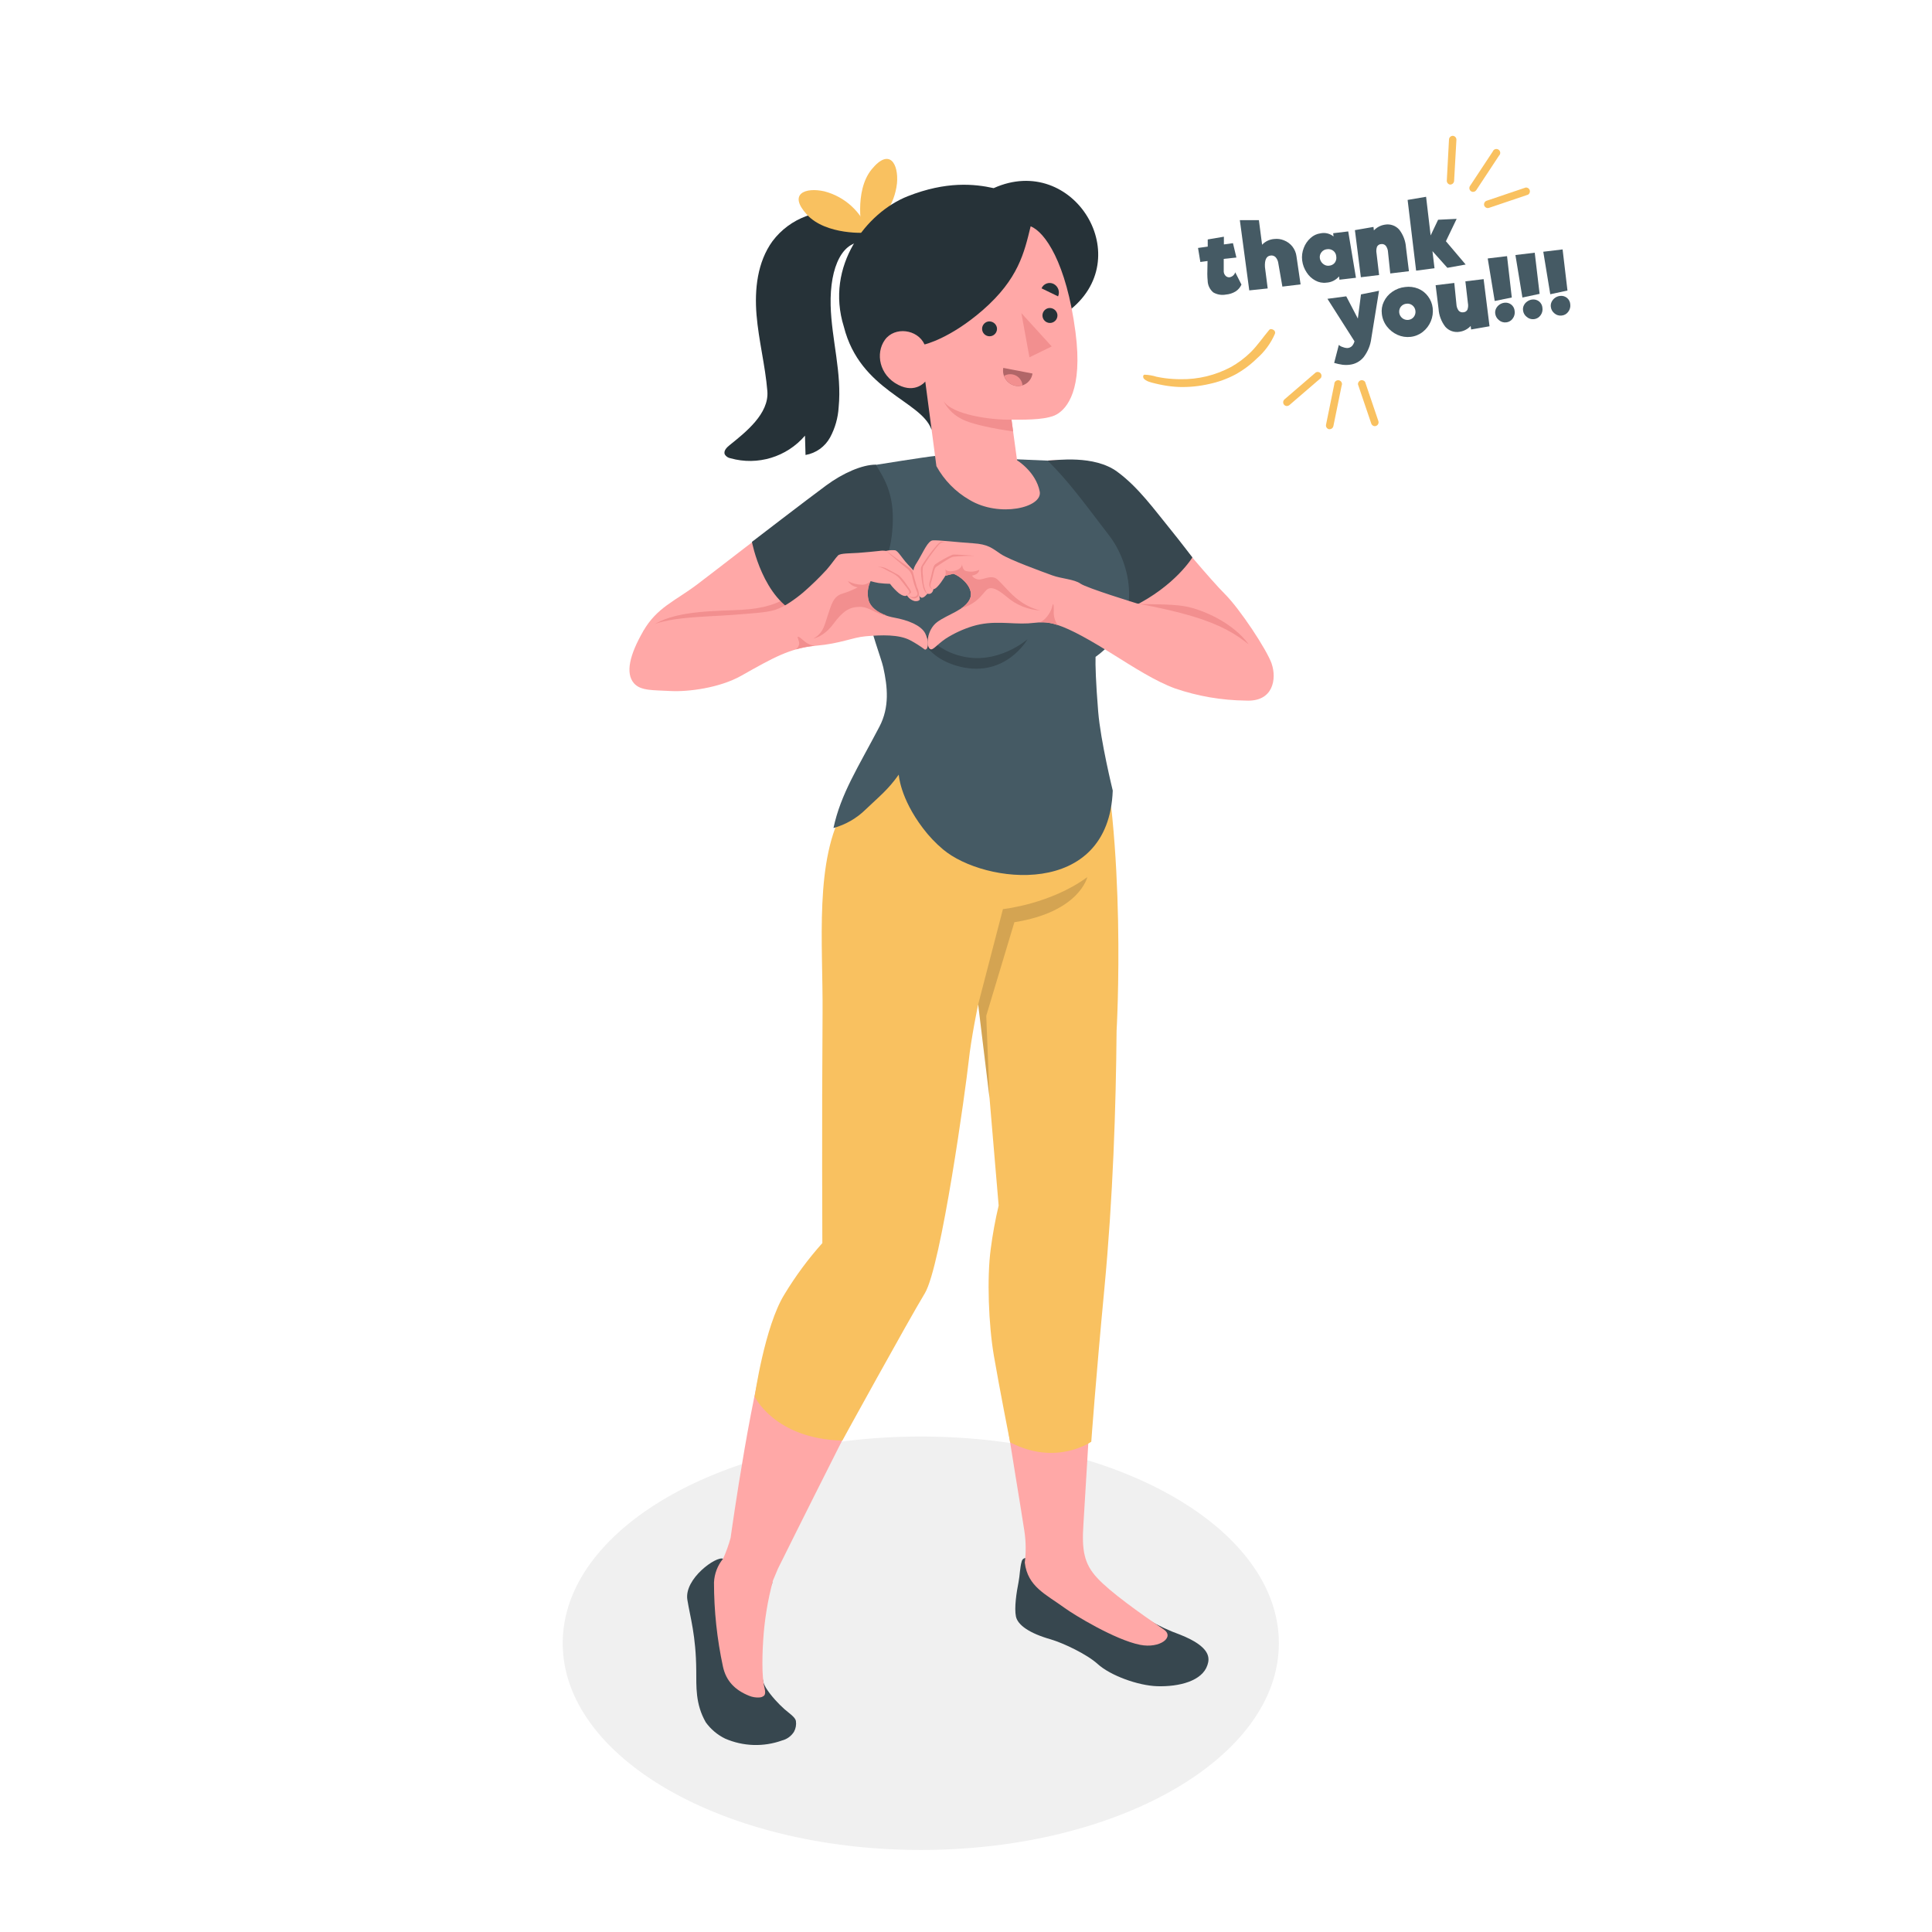
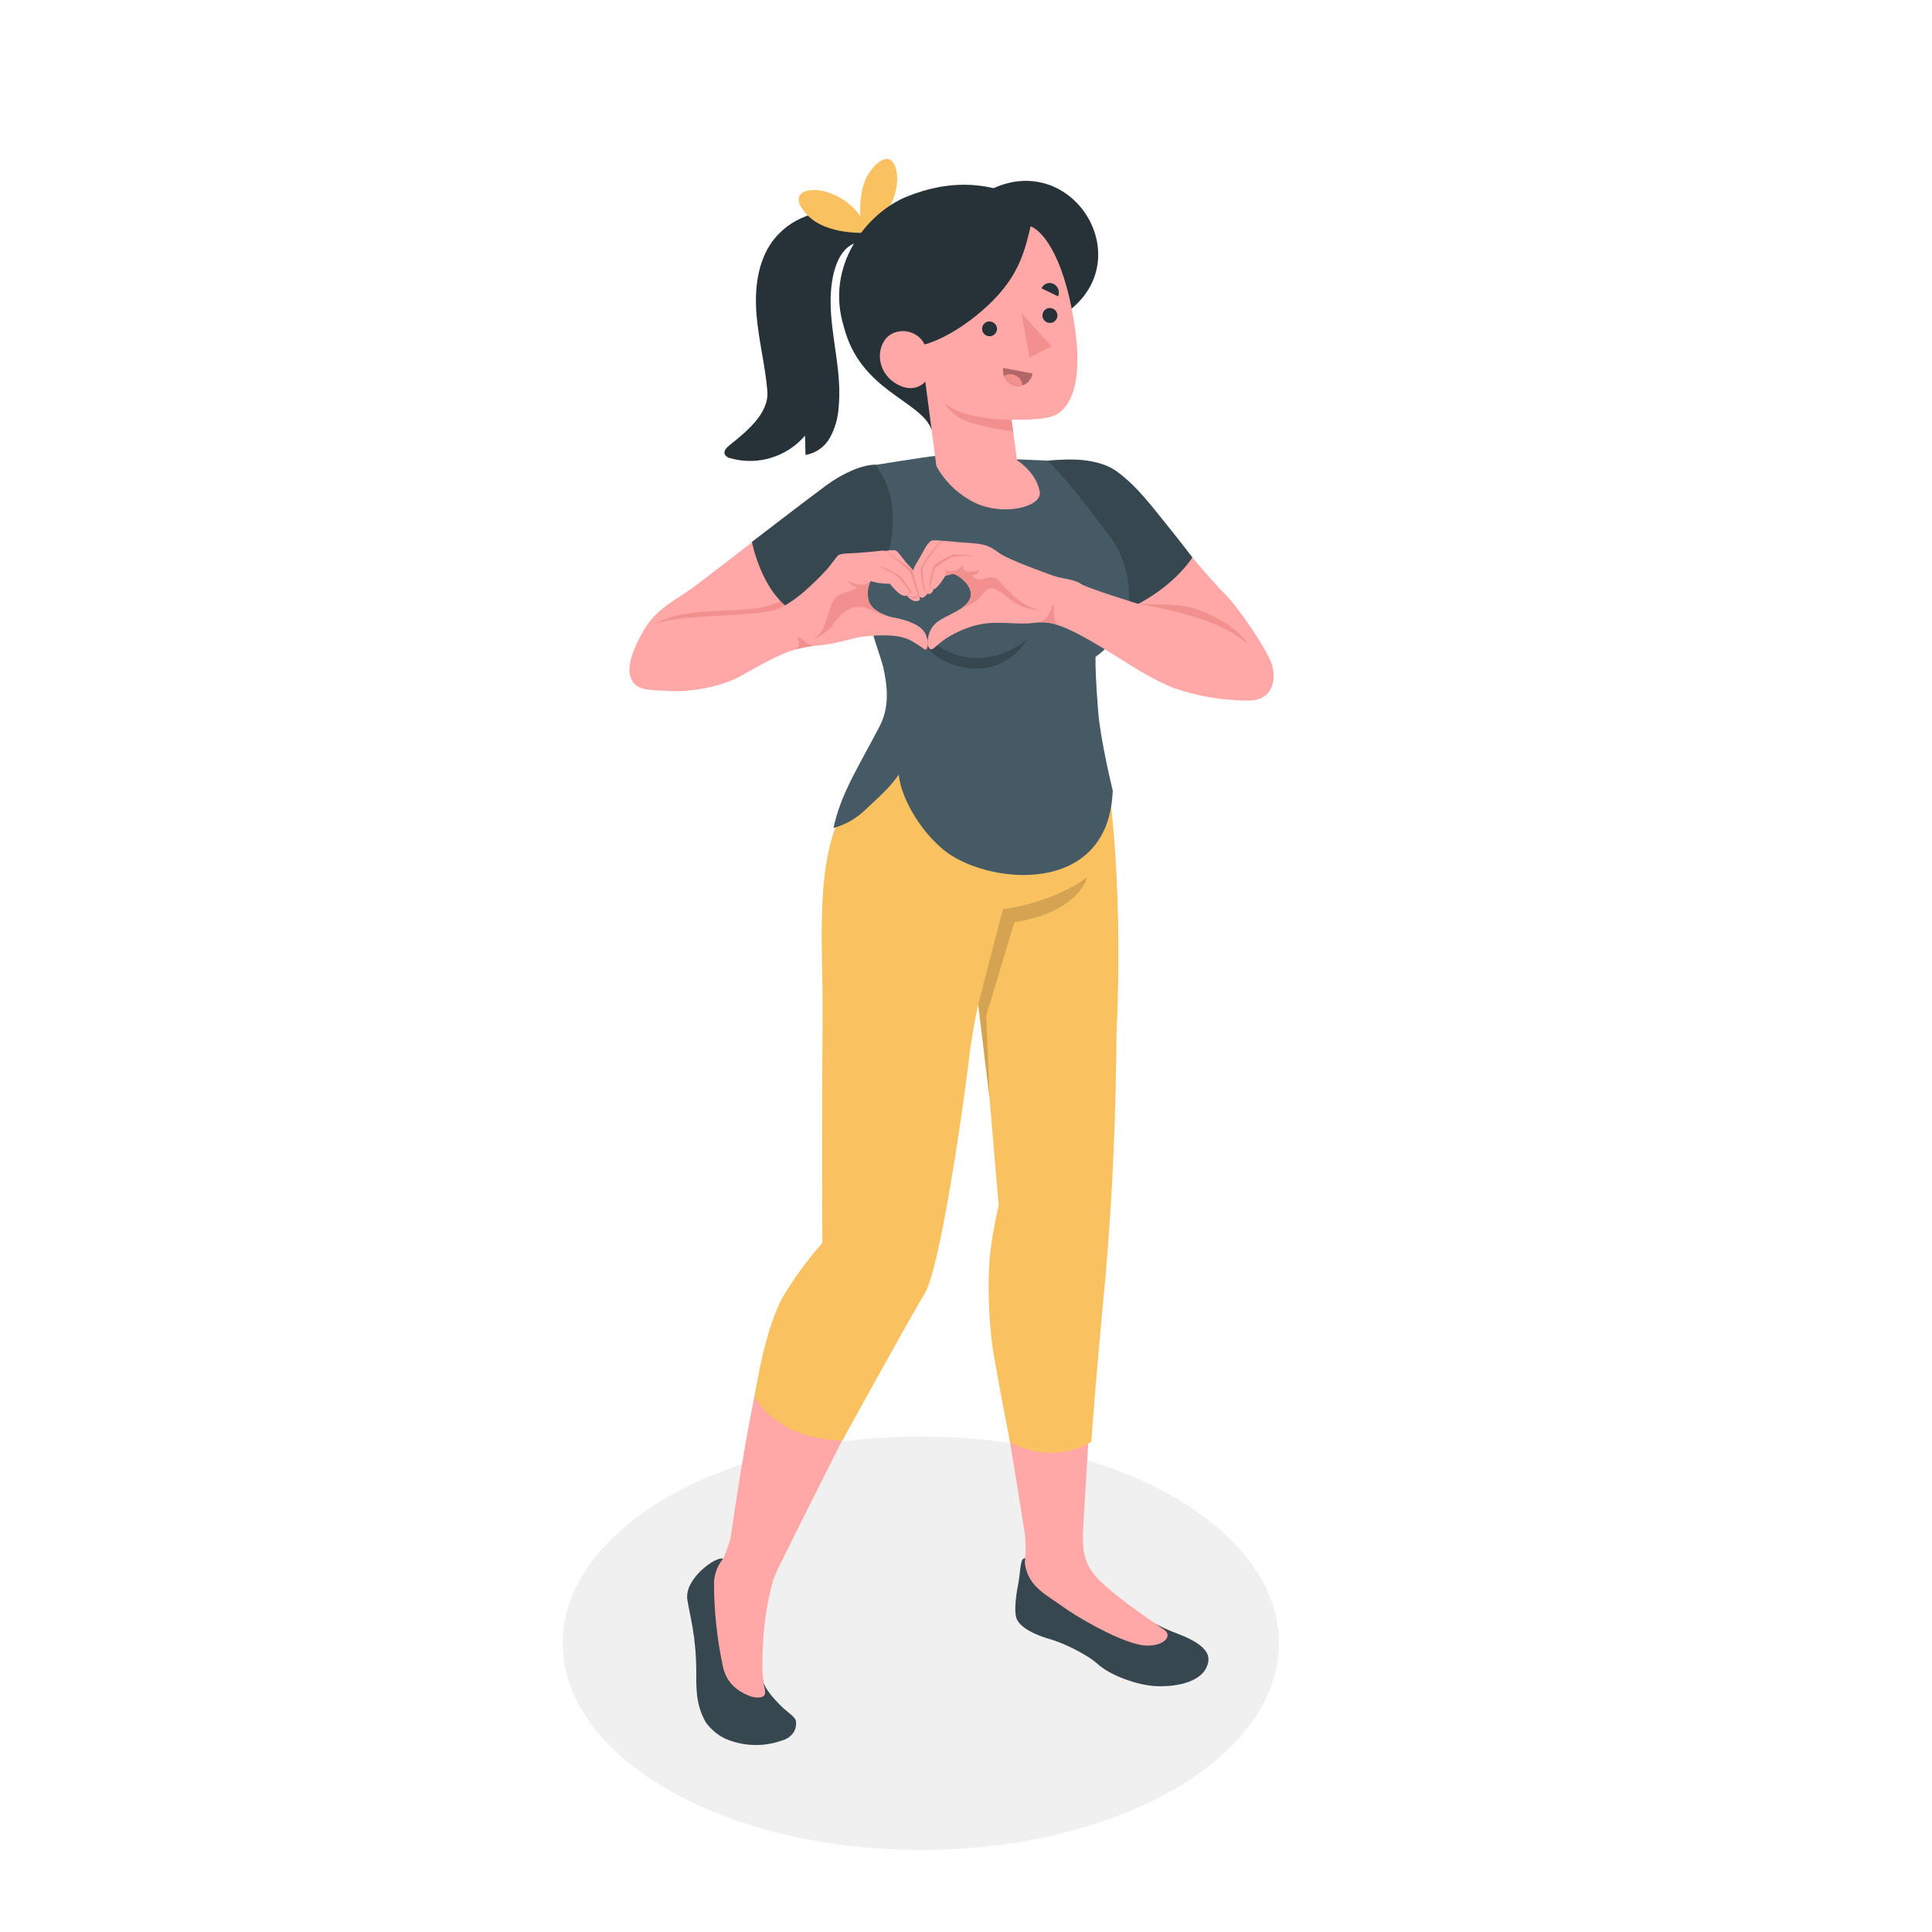
<svg xmlns="http://www.w3.org/2000/svg" viewBox="0 0 500 500">
  <g id="freepik--Shadow--inject-2">
    <ellipse id="freepik--shadow--inject-2" cx="238.3" cy="425.27" rx="92.67" ry="53.5" style="fill:#f0f0f0" />
-   </g>
-   <g id="freepik--speech-bubble--inject-2">
-     <g id="freepik--speech-bubble--inject-2">
-       <path d="M321.29,73.65a4.12,4.12,0,0,1-1.51,1.77,5.72,5.72,0,0,1-2.5.81,4.78,4.78,0,0,1-3.28-.55,4.09,4.09,0,0,1-1.46-3.09c-.05-.42-.08-1-.09-1.67l.06-3.37-1.86.25-.6-3.63,2.51-.35,0-1.85,4.18-.71,0,2,2.35-.33.89,3.72L316.7,67l0,2.92a3.61,3.61,0,0,0,0,.39,1.71,1.71,0,0,0,.52,1.11,1.28,1.28,0,0,0,1,.34,1.87,1.87,0,0,0,1.46-1.29Z" style="fill:#455a64" />
-       <path d="M336.59,73.6l-4.71.57-1.06-6.08a2.92,2.92,0,0,0-.65-1.48,1.48,1.48,0,0,0-1.38-.47c-1.06.13-1.53,1.12-1.42,3l.71,5.51-4.77.5-2.44-18.18h4.93l.83,6.37a4.78,4.78,0,0,1,3.18-1.49,5,5,0,0,1,2.44.33,5.13,5.13,0,0,1,3.28,4.16Z" style="fill:#455a64" />
-       <path d="M346.64,72.39l-.1-.86a4.6,4.6,0,0,1-3.28,1.62,4.66,4.66,0,0,1-2.85-.55,6.07,6.07,0,0,1-2.26-2.11A7.18,7.18,0,0,1,337,67.4a6.59,6.59,0,0,1,.41-3.23,6.41,6.41,0,0,1,1.77-2.58,4.64,4.64,0,0,1,2.55-1.2,4,4,0,0,1,3.39.81l-.1-.84,3.9-.47,2,12Zm-1.2-4.4a2.13,2.13,0,0,0,.38-1.64,2,2,0,0,0-.79-1.47,2.15,2.15,0,0,0-1.62-.38,2,2,0,0,0-1.41.77,2,2,0,0,0-.43,1.54,2.37,2.37,0,0,0,1.26,1.75,1.93,1.93,0,0,0,1.14.2A2.08,2.08,0,0,0,345.44,68Z" style="fill:#455a64" />
-       <path d="M359.22,65.26a3,3,0,0,0-.56-1.63,1.32,1.32,0,0,0-1.21-.46,1.25,1.25,0,0,0-1.08.68,3.34,3.34,0,0,0-.12,1.73h0l.66,5.6-4.72.57-1.54-12.19,4.8-.83.11.9a4.93,4.93,0,0,1,2.86-1.49,4,4,0,0,1,3.71,1.3,8.44,8.44,0,0,1,1.74,4.62l.76,6.13-4.83.58Z" style="fill:#455a64" />
-       <path d="M379.31,68.46l-4.73.85L370.72,65l.53,4.42-4.76.62-2.2-18.3,4.78-.81,1.18,10,1.93-4.06,4.8-.23-2.78,5.79Z" style="fill:#455a64" />
-       <path d="M356.89,75.25l-2,12.33a9.92,9.92,0,0,1-2,4.87,5.42,5.42,0,0,1-3.57,1.94,7.5,7.5,0,0,1-1.93,0,14.67,14.67,0,0,1-2.11-.47l1.21-4.66a2.43,2.43,0,0,0,1.05.57,3.06,3.06,0,0,0,1.23.24,1.81,1.81,0,0,0,1.15-.54,3,3,0,0,0,.62-1.2l-7-11,4.87-.64,3,5.76.81-6.26Z" style="fill:#455a64" />
-       <path d="M361.68,86.66a7.19,7.19,0,0,1-2.75-2.17,6.48,6.48,0,0,1-1.31-3.23,5.6,5.6,0,0,1,.51-3.17,6.44,6.44,0,0,1,2.15-2.55,7.1,7.1,0,0,1,3.35-1.26,6.64,6.64,0,0,1,3.4.42,6,6,0,0,1,2.55,2,6.22,6.22,0,0,1,1.2,3,6.87,6.87,0,0,1-2.55,6.18,6.25,6.25,0,0,1-3.14,1.3A6.46,6.46,0,0,1,361.68,86.66ZM365.9,82a2.12,2.12,0,0,0,.41-1.58,2.1,2.1,0,0,0-.75-1.37,2,2,0,0,0-1.57-.45,2.09,2.09,0,0,0-1.46.78,2.14,2.14,0,0,0,2,3.4A2,2,0,0,0,365.9,82Z" style="fill:#455a64" />
-       <path d="M380.72,85.27l-.11-.91a4.86,4.86,0,0,1-2.86,1.5,4,4,0,0,1-3.71-1.3,8.44,8.44,0,0,1-1.74-4.63l-.76-6.12,4.83-.58.55,5.5a3,3,0,0,0,.56,1.64,1.29,1.29,0,0,0,1.21.45,1.25,1.25,0,0,0,1.08-.67,3.25,3.25,0,0,0,.12-1.73h0l-.65-5.61,4.72-.57,1.53,12.2Z" style="fill:#455a64" />
-       <path d="M386.83,77.89l-1.81-11,5-.6L391.25,77Zm1.07,4.94a2.56,2.56,0,0,1-.94-1.69,2.29,2.29,0,0,1,.23-1.31,2.72,2.72,0,0,1,.88-1,2.82,2.82,0,0,1,1.25-.48,2.37,2.37,0,0,1,1.77.46,2.34,2.34,0,0,1,.9,1.68,2.6,2.6,0,0,1-.49,1.94,2.34,2.34,0,0,1-1.69,1A2.43,2.43,0,0,1,387.9,82.83Z" style="fill:#455a64" />
-       <path d="M394,77l-1.81-11,5-.6,1.26,10.65ZM395.1,82a2.46,2.46,0,0,1-.94-1.69,2.25,2.25,0,0,1,.22-1.3,2.57,2.57,0,0,1,.88-1,2.76,2.76,0,0,1,1.25-.49,2.41,2.41,0,0,1,1.77.46,2.34,2.34,0,0,1,.9,1.69,2.58,2.58,0,0,1-.49,1.93,2.39,2.39,0,0,1-1.69,1A2.44,2.44,0,0,1,395.1,82Z" style="fill:#455a64" />
-       <path d="M401.21,76.15l-1.81-11,5-.6,1.26,10.64Zm1.08,4.95a2.5,2.5,0,0,1-.94-1.7,2.27,2.27,0,0,1,.22-1.3,2.74,2.74,0,0,1,2.13-1.51,2.33,2.33,0,0,1,2.68,2.14,2.61,2.61,0,0,1-.5,1.93,2.35,2.35,0,0,1-1.69,1A2.39,2.39,0,0,1,402.29,81.1Z" style="fill:#455a64" />
-       <path d="M295.91,97.84c.62.87,2,1.14,3,1.39.71.18,1.43.33,2.15.46a29.17,29.17,0,0,0,4.06.46,30.84,30.84,0,0,0,7.84-.78,26,26,0,0,0,6.72-2.43,25.57,25.57,0,0,0,5.59-4.16,17.93,17.93,0,0,0,4.68-6.39.82.82,0,0,0-.35-1c-.28-.2-.87-.37-1.14,0-1.61,1.91-3,4-4.78,5.76A23.87,23.87,0,0,1,318.54,95a26.76,26.76,0,0,1-13,3.14,32.21,32.21,0,0,1-4.17-.28c-.69-.1-1.38-.22-2.06-.36a11.91,11.91,0,0,0-3.06-.53c-.42,0-.51.55-.3.85Z" style="fill:#F9C160" />
-       <path d="M375.27,47.77a1,1,0,0,1-.84-1L375,36.07a1,1,0,0,1,1-.92,1,1,0,0,1,.92,1l-.6,10.69a1,1,0,0,1-1,.92Z" style="fill:#F9C160" />
-       <path d="M381.1,49.65a1,1,0,0,1-.4-.15,1,1,0,0,1-.28-1.35l5.9-8.93a1,1,0,1,1,1.62,1.07l-5.89,8.93A1,1,0,0,1,381.1,49.65Z" style="fill:#F9C160" />
-       <path d="M384.9,53.84a1,1,0,0,1-.79-.65,1,1,0,0,1,.61-1.23l10.14-3.43a1,1,0,0,1,.62,1.84L385.34,53.8A1,1,0,0,1,384.9,53.84Z" style="fill:#F9C160" />
-       <path d="M355.81,110.3a1,1,0,0,1-.92-.66L351.45,99.5a1,1,0,0,1,1.85-.63L356.73,109a1,1,0,0,1-.61,1.23A1.12,1.12,0,0,1,355.81,110.3Z" style="fill:#F9C160" />
-       <path d="M344.12,111.08a.62.62,0,0,1-.19,0,1,1,0,0,1-.76-1.14l2.14-10.49a1,1,0,1,1,1.9.38l-2.14,10.49A1,1,0,0,1,344.12,111.08Z" style="fill:#F9C160" />
-       <path d="M333.05,105.08a.94.94,0,0,1-.74-.34,1,1,0,0,1,.1-1.37l8.13-7a1,1,0,0,1,1.27,1.48l-8.13,7A1,1,0,0,1,333.05,105.08Z" style="fill:#F9C160" />
-     </g>
  </g>
  <g id="freepik--Character--inject-2">
    <g id="freepik--character--inject-2">
      <path d="M225.36,58.54a11.84,11.84,0,0,0-5.87-3.31,19.2,19.2,0,0,0-19.58,7.2c-3.9,5.38-4.67,12.45-4.12,19.07s2.26,13.1,2.8,19.72c.49,5.87-5.68,10.69-9.79,14-.76.6-1.6,1.49-1.23,2.38a2.14,2.14,0,0,0,1.49,1,18.73,18.73,0,0,0,19.27-5.85l.14,5a9,9,0,0,0,6.37-4.57,18.77,18.77,0,0,0,2.2-7.75c.88-9-1.84-17.54-2.07-26.4-.25-10,3.16-17.43,9.48-16.29,2.57.46,3.81-.41,2.15-2.68A13.74,13.74,0,0,0,225.36,58.54Z" style="fill:#263238" />
      <path d="M223.34,60.33c-.33-.45-2.39-10.84,2.25-16.51s7-1.38,6.55,3.63A16.61,16.61,0,0,1,223.34,60.33Z" style="fill:#F9C160" />
      <path d="M224.81,60.1c-.49.26-11.07.82-16-4.58s-.36-7.11,4.54-6A16.56,16.56,0,0,1,224.81,60.1Z" style="fill:#F9C160" />
      <path d="M317.06,153.8c-3.77-3.77-12.71-14.43-14.58-17-2.35-3.19-8.8-10.88-12.7-13.77s-12.06-4.33-18.63-3.85c-.52,8,6.73,20.53,6.73,20.53l16.43,16.45c9.62,8.6,21.4,13.53,34.82,15.66C327.88,168.15,320.84,157.57,317.06,153.8Z" style="fill:#ffa8a7" />
      <path d="M294.31,156.19c1.92.36,8.25-.05,12.56.76s12.15,4.12,16.28,9.8Z" style="fill:#f28f8f" />
      <path d="M271.15,119.21c2.25-.09,12-1.53,18,2.88,5.45,4,9.54,9.73,13.92,15.11,2.18,2.68,5.52,7.06,5.52,7.06s-4.44,7.36-15.38,12.74l-18.95-18.22Z" style="fill:#37474f" />
      <path d="M265.25,403.23a1.11,1.11,0,0,0-.82.8c-.5,1.71-.48,3.65-.83,5.41-.55,2.74-1.13,6.69-.68,8.89s3.43,4.35,9,5.93c3.37,1,9.38,3.87,12.13,6.36,3.36,3.06,10.56,5.62,15.43,5.77,5.71.17,11.66-1.35,13-5.46.58-1.73,1-4.69-7.12-7.9a47.63,47.63,0,0,1-8-3.74c-3.79-2.23-9.48-5.18-12.62-8.12a16.07,16.07,0,0,1-4.65-10.87,6.86,6.86,0,0,0-9,7.26c-.39.22-.87-.15-1-.57a8.2,8.2,0,0,1-.14-1.32,2.8,2.8,0,0,0-1.88-2A5.4,5.4,0,0,0,265.25,403.23Z" style="fill:#37474f" />
      <path d="M187.15,403.41a11.65,11.65,0,0,1,.7,3.92,24.41,24.41,0,0,1,.47,3.34c0,1,.23,2.18,1.15,2.53a2,2,0,0,0,2.08-.68,21.06,21.06,0,0,0,1.32-1.92,5.63,5.63,0,0,1,4.17-2.27c1.63-.09,1.75.06,2.85,1.27l-.94,2.25c-3.15,8-3.34,15.16-1.38,23.49.4,1.7,2.86,4.47,4.21,5.82a25.63,25.63,0,0,0,2.53,2.24c.79.62,1.57,1.35,1.67,2a4.43,4.43,0,0,1-.49,2.77,5.15,5.15,0,0,1-3.09,2.26,20,20,0,0,1-14.74-.48,13.47,13.47,0,0,1-5-4.21c-2.74-4.77-2.43-9.31-2.47-13.42-.07-9.07-1.57-13.75-2.3-18.29C177,408.57,185.44,402.59,187.15,403.41Z" style="fill:#37474f" />
      <path d="M283.93,408.34c-3.36-3.63-4-7.13-3.54-13.87s3.83-66.32,5.2-81c2.31-24.7,3.48-94.11,1.43-111.24l-65.85,5.18c-4.78,12-8.3,26.67-7.55,49.77.56,17.62.15,65.41.15,65.41s-8,7-13.78,20.89C194.92,355.71,189.08,398,189.08,398h0a37.13,37.13,0,0,1-1.93,5.37,10.44,10.44,0,0,0-2.37,6.18,103.41,103.41,0,0,0,2.32,21.77c.8,3.7,3.11,6.09,6.8,7.56a5.87,5.87,0,0,0,2.58.42,1.92,1.92,0,0,0,1.25-.46c.63-.63.06-2.11-.06-2.85a29.33,29.33,0,0,1-.33-3.62c-.07-2.38,0-5.28.16-7.65A78.08,78.08,0,0,1,200.06,409l1.28-3.05h0s28.58-57.63,36.7-71.67c6.45-11,10.74-53.82,15.32-77.21L261.08,313s-3.39,10.1-4.28,17.83c-1.2,10.37,6.13,51,8.32,65.48a29.69,29.69,0,0,1,.09,8.1h0c.77,6.26,5.48,8.19,10.34,11.74,2.41,1.76,13,8.22,19.46,9.52,5.22,1.06,9.23-2.07,6-4.08C294.94,417.43,287.29,412,283.93,408.34Z" style="fill:#ffa8a7" />
      <path d="M250.67,274.82c.67-6.28,2.48-14.88,2.48-14.88l2.94,24.23L258.45,312a110.36,110.36,0,0,0-2.06,11.3c-1,7.48-.55,19.5.82,27.53s4.21,22.44,4.21,22.44c11.94,6.24,21-.15,21-.15s1.16-16.07,3.39-39.62,3-47.11,3.16-66.68c0,0,2.83-48.8-5.41-81.73-9.69,6.82-38.47,8.19-50.08-1,0,0-4.66,7.7-14.82,24.87-8,13.49-5.64,35.15-5.78,53.26-.21,27.94-.06,59.49-.06,59.49A89.19,89.19,0,0,0,203,335c-5.09,8.2-7.7,26.43-7.7,26.43s5.14,10.93,22.69,11.4c0,0,17.06-31.05,21.34-38.1S250,281.11,250.67,274.82Z" style="fill:#F9C160" />
      <path d="M253.15,259.94l6.41-24.66S271.84,234,281.39,227c0,0-2,9-18.87,11.67l-7.28,24.21.85,21.34Z" style="opacity:0.15" />
      <path d="M287.15,138.72c-8-10.5-10.68-14.13-16-19.51L242,118c-2.27.2-15.32,2.3-15.32,2.3-3.26,1.44-6.84,9.19-6,15.33.9,6.41,1.64,12.76,3.24,20.61s4.1,13.95,4.67,16.47c1.12,5.05,1.66,10.3-1,15.36-5.52,10.55-10,17.36-11.89,26.22a19.11,19.11,0,0,0,8.35-4.82c3.56-3.41,5.7-5,8.55-9,0,0,.29,6,6.25,13.86a33.19,33.19,0,0,0,5.2,5.49c10.7,9,42.88,12.85,43.93-15.22,0,0-3.15-12.81-3.77-20.43s-.75-12.21-.68-14.17C296.64,160.59,292.36,145.53,287.15,138.72Z" style="fill:#455a64" />
      <path d="M166.47,163.34c3.53-6.13,8.1-7.69,13.92-12.06s17.79-13.91,25.16-18.92c8.37-5.69,14.95-10.79,21.19-10.74,0,0,1-.19,2.77,4.77s1.59,17.11-2.44,20.34-36.67,21.32-36.67,21.32l-23.93-4.71" style="fill:#ffa8a7" />
      <path d="M206.07,159.26l-2.36-4.67c-2.22,1.51-5.85,2.89-11.75,3.23s-16.46.1-22.31,3.61a2.29,2.29,0,0,0-1,2.33l21.77,4.29S197.85,163.92,206.07,159.26Z" style="fill:#f28f8f" />
      <path d="M226.67,120.25c-3.57,0-8.54,2.2-12.83,5.36-5.3,3.91-19.24,14.63-19.24,14.63s2.82,15,12.48,18.82c0,0,18.09-10,19.53-11.09s3.95-3.49,4.41-12S228.6,123.57,226.67,120.25Z" style="fill:#37474f" />
      <path d="M265.93,165.43s-7.93,7-17.66,4.24a17,17,0,0,1-9.3-6.29.69.69,0,0,0-1.18.68c1.37,3.21,4.34,6.95,10.76,8.5C260.36,175.39,265.93,165.43,265.93,165.43Z" style="fill:#37474f" />
      <path d="M234.91,50.79c10-3.95,17.29-3.2,22.25-2.1,20.67-9.33,37.62,18.31,19.12,32,0,0-.86,21.52-17.23,26.68l-18,3.75c-2.72-7.47-18.44-9.9-22.66-26.56C213.47,68.81,224.26,55,234.91,50.79Z" style="fill:#263238" />
      <path d="M266.73,58.57c3.7,1.47,9.23,9.36,11.6,27.33,2,15.23-2.33,19.75-4.63,21.21s-7.17,1.55-11.92,1.5l1.43,10.51s4.87,2.95,5.87,8.08c.81,4.17-10.47,6.81-18.17,2.17a22.62,22.62,0,0,1-8.57-8.74l-2.88-21.89s-2.47,3.19-7,.86c-4.9-2.5-5.95-8.18-3.44-11.66s8.41-2.79,10.25,1.2c0,0,6.51-1.44,15.08-8.89C263.59,72.18,265.08,65.35,266.73,58.57Z" style="fill:#ffa8a7" />
      <path d="M258,84.79a1.93,1.93,0,1,1-2.3-1.58A2,2,0,0,1,258,84.79Z" style="fill:#263238" />
      <path d="M259.65,95.21l7.56,1.46a3.77,3.77,0,0,1-4.43,3.17A4,4,0,0,1,259.65,95.21Z" style="fill:#b16668" />
      <path d="M262.78,99.84a3.6,3.6,0,0,0,1.85-.13,3.19,3.19,0,0,0-4.77-2.44A3.91,3.91,0,0,0,262.78,99.84Z" style="fill:#f28f8f" />
      <path d="M273.83,76.7l-4.28-2.08a2.28,2.28,0,0,1,3.11-1.15A2.5,2.5,0,0,1,273.83,76.7Z" style="fill:#263238" />
      <path d="M273.64,81.32a1.94,1.94,0,1,1-2.3-1.58A2,2,0,0,1,273.64,81.32Z" style="fill:#263238" />
      <polygon points="264.33 81.03 266.42 92.47 272.18 89.66 264.33 81.03" style="fill:#f28f8f" />
      <path d="M261.78,108.61c-5,.12-15.47-1.21-17.65-4.93a10.43,10.43,0,0,0,4.31,4.52c3.4,2.1,13.75,3.45,13.75,3.45Z" style="fill:#f28f8f" />
      <path d="M329.13,171.85c-8.44-7.15-11.06-11.26-34.82-15.66,0,0-13.07-4-14.69-5.15s-4.92-1.26-7.31-2.14-11.06-4-13.33-5.53-3.26-2.52-7.16-2.77-9.17-.88-10.43-.75-2.39,2.89-3.65,5-1.89,2.43-.91,6.67c.64,2.8,1.54,3.13,1.54,3.13.68.29,1.63-1,1.63-1,1.37.37,1.56-1.17,1.56-1.17,1.07,0,3.1-3.48,3.1-3.48l2.05-.51c1.79.51,5.57,3.62,4.31,6.5s-5.79,4-8.48,6-3,6.37-1.78,7c.72.36,1.61-1.09,4-2.72a28.58,28.58,0,0,1,6.92-3.2c5.32-1.63,9.86-.49,14.39-.74s5.91-2,21.22,7.55c6.31,3.93,11.69,7.42,16.87,9.31a58.53,58.53,0,0,0,18.22,3.12C329.64,181.71,330.39,175.55,329.13,171.85Z" style="fill:#ffa8a7" />
      <path d="M269.27,158a15,15,0,0,1-5.77-2.8c-1.86-1.34-3.88-3.88-5.35-5.22s-3.53,0-4.72,0a2.28,2.28,0,0,1-1.87-1c1.9-.38,1.87-1.5,1.87-1.5a5.21,5.21,0,0,1-3.61.25c-.8-.43-.84-1.72-.84-1.72-.09,1.08-1.17,1.64-2.54,1.81s-1.78-.47-1.78-.47a3.82,3.82,0,0,1,0,1.66l2.05-.51a4,4,0,0,1,.74.31c1.91,1,4.67,3.67,3.57,6.19a6,6,0,0,1-2.29,2.44h0c4.92-1.42,5.84-4.62,7.09-5.1.88-.34,2.08-.09,4.71,2.1A14.62,14.62,0,0,0,269.27,158Z" style="fill:#f28f8f" />
      <path d="M252.42,143.86a43.39,43.39,0,0,0-5.79.24c-.83.16-3.84,2.28-4.37,2.61s-.78,2.41-1.22,3.75-.25,1.59.31,2c0,0-1.26-.17-.69-2.12s.74-3.78,1.37-4.29a27.35,27.35,0,0,1,4.5-2.5C247.16,143.4,252.42,143.86,252.42,143.86Z" style="fill:#f28f8f" />
      <path d="M244.66,140.32c-1.1-.17-1.43.36-2.27,1.32a50.94,50.94,0,0,0-3.52,5,7.44,7.44,0,0,0,0,2.51c0,.93.12,3.13,1.13,4.53,0,0-.48-.07-1-1.4a19.92,19.92,0,0,1-.65-4.52c-.1-.84,0-1.09.78-2.27a44.23,44.23,0,0,1,3.33-4.4C243.26,140.27,243.55,140,244.66,140.32Z" style="fill:#f28f8f" />
      <path d="M273.72,161.77a5.78,5.78,0,0,1-1-3.76c0-1.82-.15-2.22-.48-.81s-2.08,3.86-3.53,3.9A12,12,0,0,1,273.72,161.77Z" style="fill:#f28f8f" />
      <path d="M166.47,163.34c-3.53,6.13-4.67,10.9-2.39,13.5,1.76,2,5,1.74,9.56,2,4.39.22,12.51-.76,18.18-3.95,8.27-4.66,12.62-7.17,19.39-7.78,6.43-.57,9.26-2.12,12.81-2.44,4.18-.37,8.59-.49,11.48,1a28.73,28.73,0,0,1,3.81,2.41c.3.14.73-.17.82-1.11a5.76,5.76,0,0,0-.72-3.13c-1.13-2.05-4.44-3.35-8-4s-6.12-2.41-6.65-4.53a7.29,7.29,0,0,1,.53-4.92,19.11,19.11,0,0,0,2.1.49,25.62,25.62,0,0,0,2.94.21,14.58,14.58,0,0,0,2.39,2.51c.84.58,1.63.83,2,.47a3.27,3.27,0,0,0,2,1.49c1.13.13,1.35-.43,1.35-.43s-.37-2.17-.48-3.08-.1-2.32-.23-3-.73-1.16-2.43-3-2.48-3.47-3.3-3.64a7.26,7.26,0,0,0-2.35.17,4.79,4.79,0,0,0-1.7,0c-1.35.13-3.24.35-5.41.5s-4.69.07-5.3.68-1.57,2.09-2.92,3.65a74.44,74.44,0,0,1-6.09,5.92,37.34,37.34,0,0,1-3.4,2.55,16.69,16.69,0,0,1-4,2c-2.42.71-6,.85-10.63,1.24C182,159.72,169.72,159.59,166.47,163.34Z" style="fill:#ffa8a7" />
      <path d="M229.51,159.3c-2.52-.85-4.3-2.32-4.72-4a7.29,7.29,0,0,1,.53-4.92,3.06,3.06,0,0,1-2.19.95,7.87,7.87,0,0,1-3.69-.95A3.51,3.51,0,0,0,222,152a23.61,23.61,0,0,1-4.07,1.66c-2.35.71-2.8,3-3.64,5.38s-1.06,4.77-3.8,6.22c0,0,2.69-.41,5.2-3.81s4.19-4.35,6.76-4.4,4.22,1.93,7,2.25Z" style="fill:#f28f8f" />
      <path d="M234.79,154c.58-.51.83-.68.11-1.6s-1.75-2.3-2.27-2.88a7.58,7.58,0,0,0-2.47-1.59c-1.27-.63-1.79-1.15-3.09-1.24a4.75,4.75,0,0,1,2.15.35c.88.46,3,1.57,3.48,1.89a15.34,15.34,0,0,1,2.09,2.61c.35.52,1.07,1.43,1,1.75S234.79,154,234.79,154Z" style="fill:#f28f8f" />
      <path d="M234.79,154a2.13,2.13,0,0,0,2.13.4c.69-.4.63-.71.22-1.64a27.07,27.07,0,0,1-1-3.14,3.66,3.66,0,0,0-1.22-2.34c-1.55-1.21-5.17-4.25-5.62-4.76,0,0,3.6,2.7,4.24,3.13,1.1.74,2.53,1.7,2.71,2.41s.92,3.55,1.06,3.92a4,4,0,0,1,.5,2C237.56,154.54,236.77,155.65,234.79,154Z" style="fill:#f28f8f" />
      <path d="M210.87,167.13h0c-2.08-.17-3.14-1.74-4.05-2.25s.11.91,0,1.8a2.15,2.15,0,0,1-.84,1.37h0a28,28,0,0,1,4.88-.92Z" style="fill:#f28f8f" />
    </g>
  </g>
</svg>
